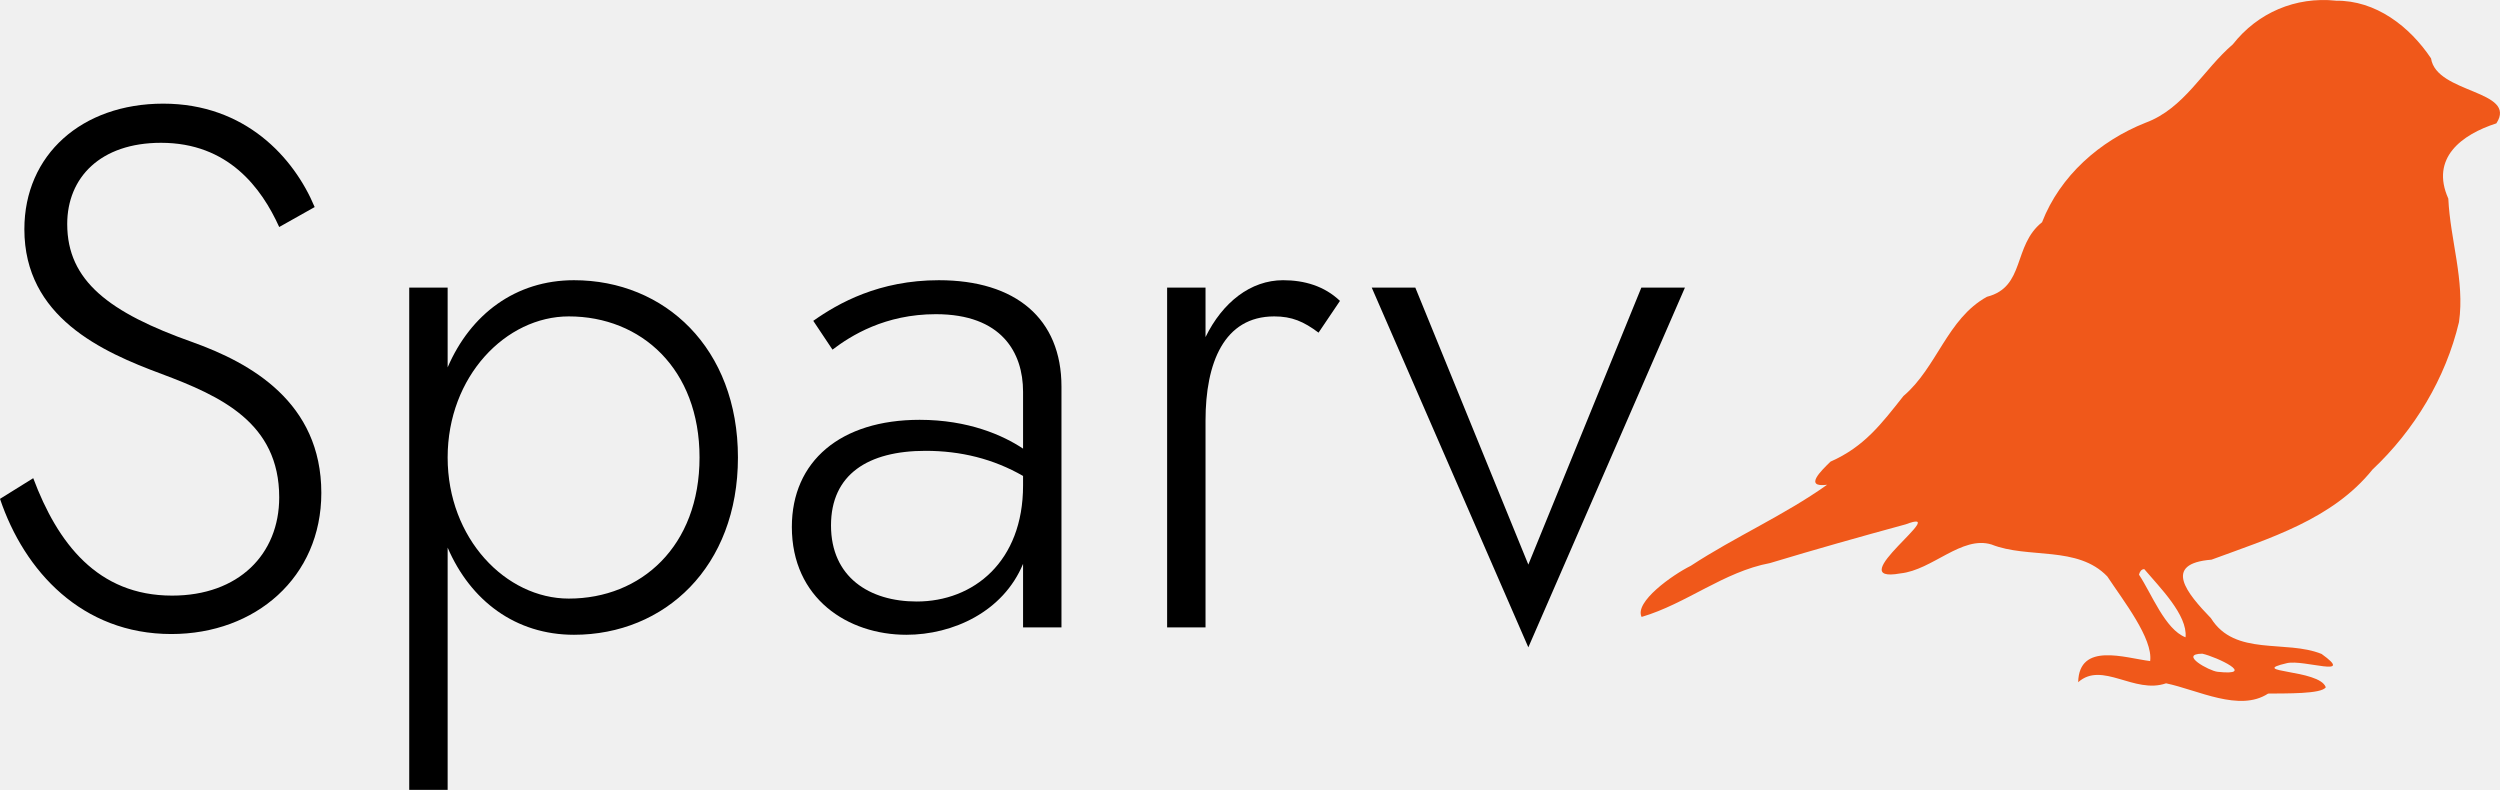
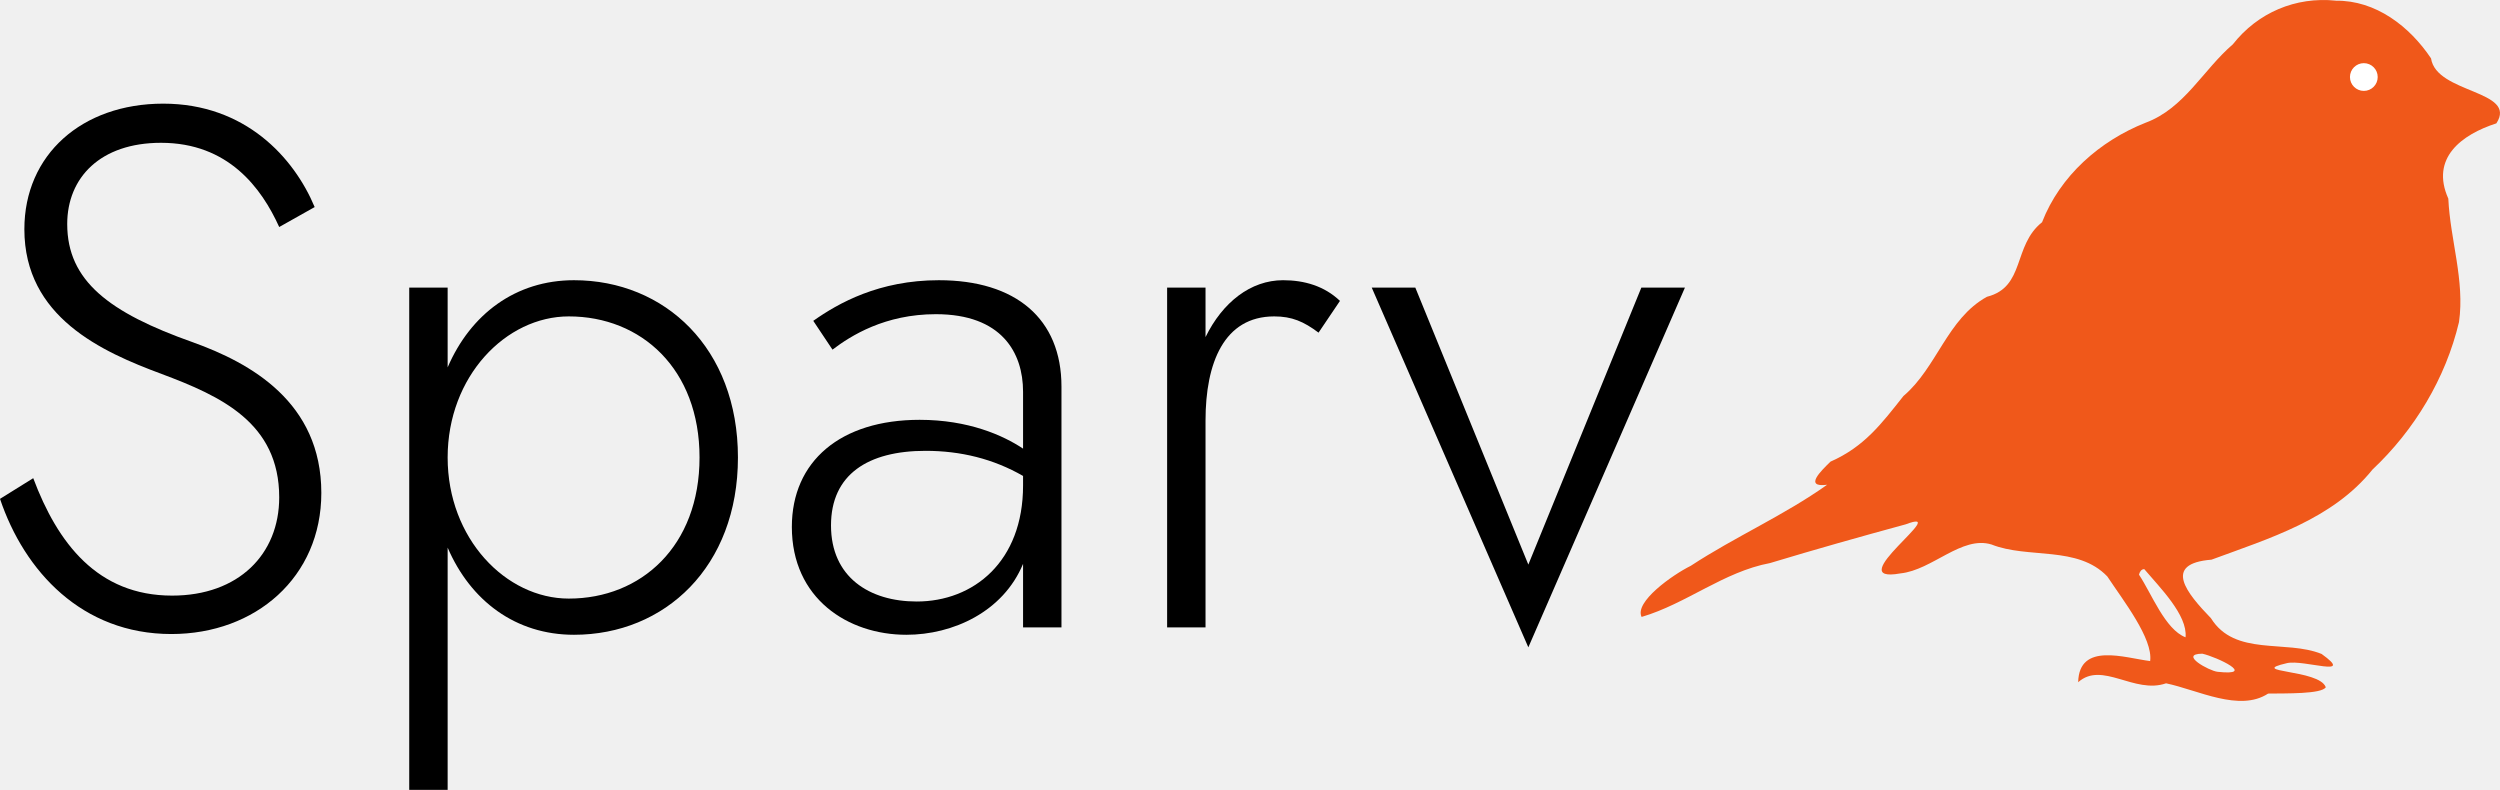
<svg xmlns="http://www.w3.org/2000/svg" width="47.758mm" height="15.089mm" viewBox="0 0 47.758 15.089" version="1.1" id="svg5" xml:space="preserve">
  <defs id="defs2">
    <rect x="165.332" y="165.662" width="170.878" height="72.536" id="rect827-6-9-4-1-6" />
  </defs>
  <g id="layer1" transform="translate(-10.70223,-167.9535)">
    <g aria-label="Sparv" transform="matrix(0.2645833,0,0,0.2645833,-33.66275,123.8942)" id="text825-4-5-8-7-9" style="font-weight:300;font-size:53.333px;font-family:'Jost*';-inkscape-font-specification:'Jost*, Light';white-space:pre;shape-inside:url(#rect827-6-9-4-1-6);display:inline">
      <path d="m 170.079,201.048 -2.4,1.493 c 1.76,5.227 5.92,9.76 12.373,9.76 6.08,0 10.827,-4.107 10.827,-10.187 0,-6.56 -5.12,-9.387 -9.28,-10.88 -6.027,-2.133 -9.067,-4.427 -9.067,-8.533 0,-3.36 2.4,-5.867 6.773,-5.867 4.853,0 7.253,3.253 8.533,6.08 l 2.56,-1.44 c -1.493,-3.573 -5.013,-7.467 -10.933,-7.467 -5.867,0 -10.027,3.68 -10.027,9.067 0,6.347 5.6,8.853 9.92,10.453 4.267,1.6 8.48,3.52 8.48,8.907 0,4.107 -2.933,7.093 -7.733,7.093 -5.387,0 -8.267,-3.787 -10.027,-8.48 z" id="path5865" />
      <path d="m 199.999,223.555 v -17.493 c 1.653,3.84 4.907,6.293 9.12,6.293 6.56,0 11.84,-4.907 11.84,-12.8 0,-7.893 -5.28,-12.8 -11.84,-12.8 -4.213,0 -7.467,2.453 -9.12,6.293 v -5.76 h -2.773 v 36.267 z m 18.187,-24 c 0,6.4 -4.213,10.187 -9.44,10.187 -4.533,0 -8.747,-4.32 -8.747,-10.187 0,-5.867 4.213,-10.187 8.747,-10.187 5.227,0 9.44,3.787 9.44,10.187 z" id="path5867" />
      <path d="m 227.785,191.768 c 1.333,-1.013 3.787,-2.56 7.467,-2.56 4.747,0 6.293,2.773 6.293,5.6 v 4.107 c -1.44,-0.96 -3.947,-2.08 -7.467,-2.08 -5.707,0 -9.227,2.987 -9.227,7.733 0,5.173 4.053,7.787 8.267,7.787 3.36,0 6.987,-1.653 8.427,-5.12 v 4.587 h 2.773 V 194.435 c 0,-4.907 -3.307,-7.68 -8.853,-7.68 -4.32,0 -7.253,1.653 -9.067,2.933 z m -0.107,12.693 c 0,-3.68 2.667,-5.387 6.827,-5.387 2.56,0 4.907,0.587 7.04,1.813 v 0.693 c 0,5.493 -3.573,8.373 -7.68,8.373 -3.413,0 -6.187,-1.76 -6.187,-5.493 z" id="path5869" />
      <path d="m 254.719,187.288 h -2.773 v 24.533 h 2.773 v -14.933 c 0,-4.16 1.333,-7.52 4.96,-7.52 1.28,0 2.133,0.373 3.2,1.173 l 1.547,-2.293 c -1.12,-1.067 -2.56,-1.493 -4.107,-1.493 -2.347,0 -4.373,1.6 -5.6,4.107 z" id="path5871" />
      <path d="m 266.719,187.288 11.307,25.973 11.307,-25.973 h -3.147 l -8.16,20 -8.16,-20 z" id="path5873" />
    </g>
    <path id="path3151" style="fill:#f0581a;fill-opacity:1;stroke-width:0.021" d="m 55.323,167.966 c -0.767,-0.079 -1.49,0.228 -1.966,0.834 -0.57,0.489 -0.928,1.225 -1.667,1.498 -0.874,0.346 -1.634,1.014 -1.978,1.901 -0.563,0.448 -0.315,1.237 -1.053,1.424 -0.761,0.42 -0.952,1.35 -1.595,1.896 -0.421,0.532 -0.749,0.969 -1.393,1.253 -0.171,0.167 -0.524,0.501 -0.065,0.442 -0.823,0.585 -1.759,0.994 -2.604,1.548 -0.361,0.179 -1.081,0.694 -0.94,0.977 0.857,-0.253 1.567,-0.862 2.453,-1.029 0.861,-0.26 1.725,-0.504 2.592,-0.74 0.923,-0.351 -1.286,1.152 -0.099,0.937 0.607,-0.063 1.17,-0.726 1.738,-0.552 0.702,0.279 1.643,0.016 2.213,0.611 0.303,0.459 0.875,1.186 0.818,1.616 -0.475,-0.058 -1.358,-0.37 -1.375,0.404 0.459,-0.409 1.072,0.233 1.679,0.021 0.61,0.128 1.402,0.554 1.95,0.196 0.338,-0.005 1.022,0.011 1.101,-0.121 -0.119,-0.346 -1.534,-0.278 -0.739,-0.461 0.322,-0.072 1.311,0.292 0.659,-0.175 -0.682,-0.277 -1.656,0.052 -2.113,-0.682 -0.46,-0.477 -0.934,-1.044 0.01,-1.119 1.103,-0.407 2.309,-0.768 3.076,-1.722 0.801,-0.753 1.397,-1.743 1.652,-2.817 0.113,-0.793 -0.168,-1.57 -0.204,-2.358 -0.347,-0.775 0.252,-1.223 0.918,-1.438 0.412,-0.636 -1.148,-0.566 -1.248,-1.241 -0.407,-0.609 -1.055,-1.112 -1.82,-1.102 z m -3.658,10.86 c 0.289,0.343 0.831,0.877 0.788,1.302 -0.392,-0.151 -0.648,-0.835 -0.889,-1.196 0.01,-0.048 0.044,-0.109 0.101,-0.106 z m 1.109,1.615 c 0.278,0.063 1.052,0.429 0.291,0.346 -0.155,-0.015 -0.753,-0.341 -0.291,-0.346 z" />
+     <circle style="fill:#ffffff;fill-opacity:1;stroke-width:0.239" id="path1" cx="55.859" cy="169.425" r="0.265" />
  </g>
</svg>
